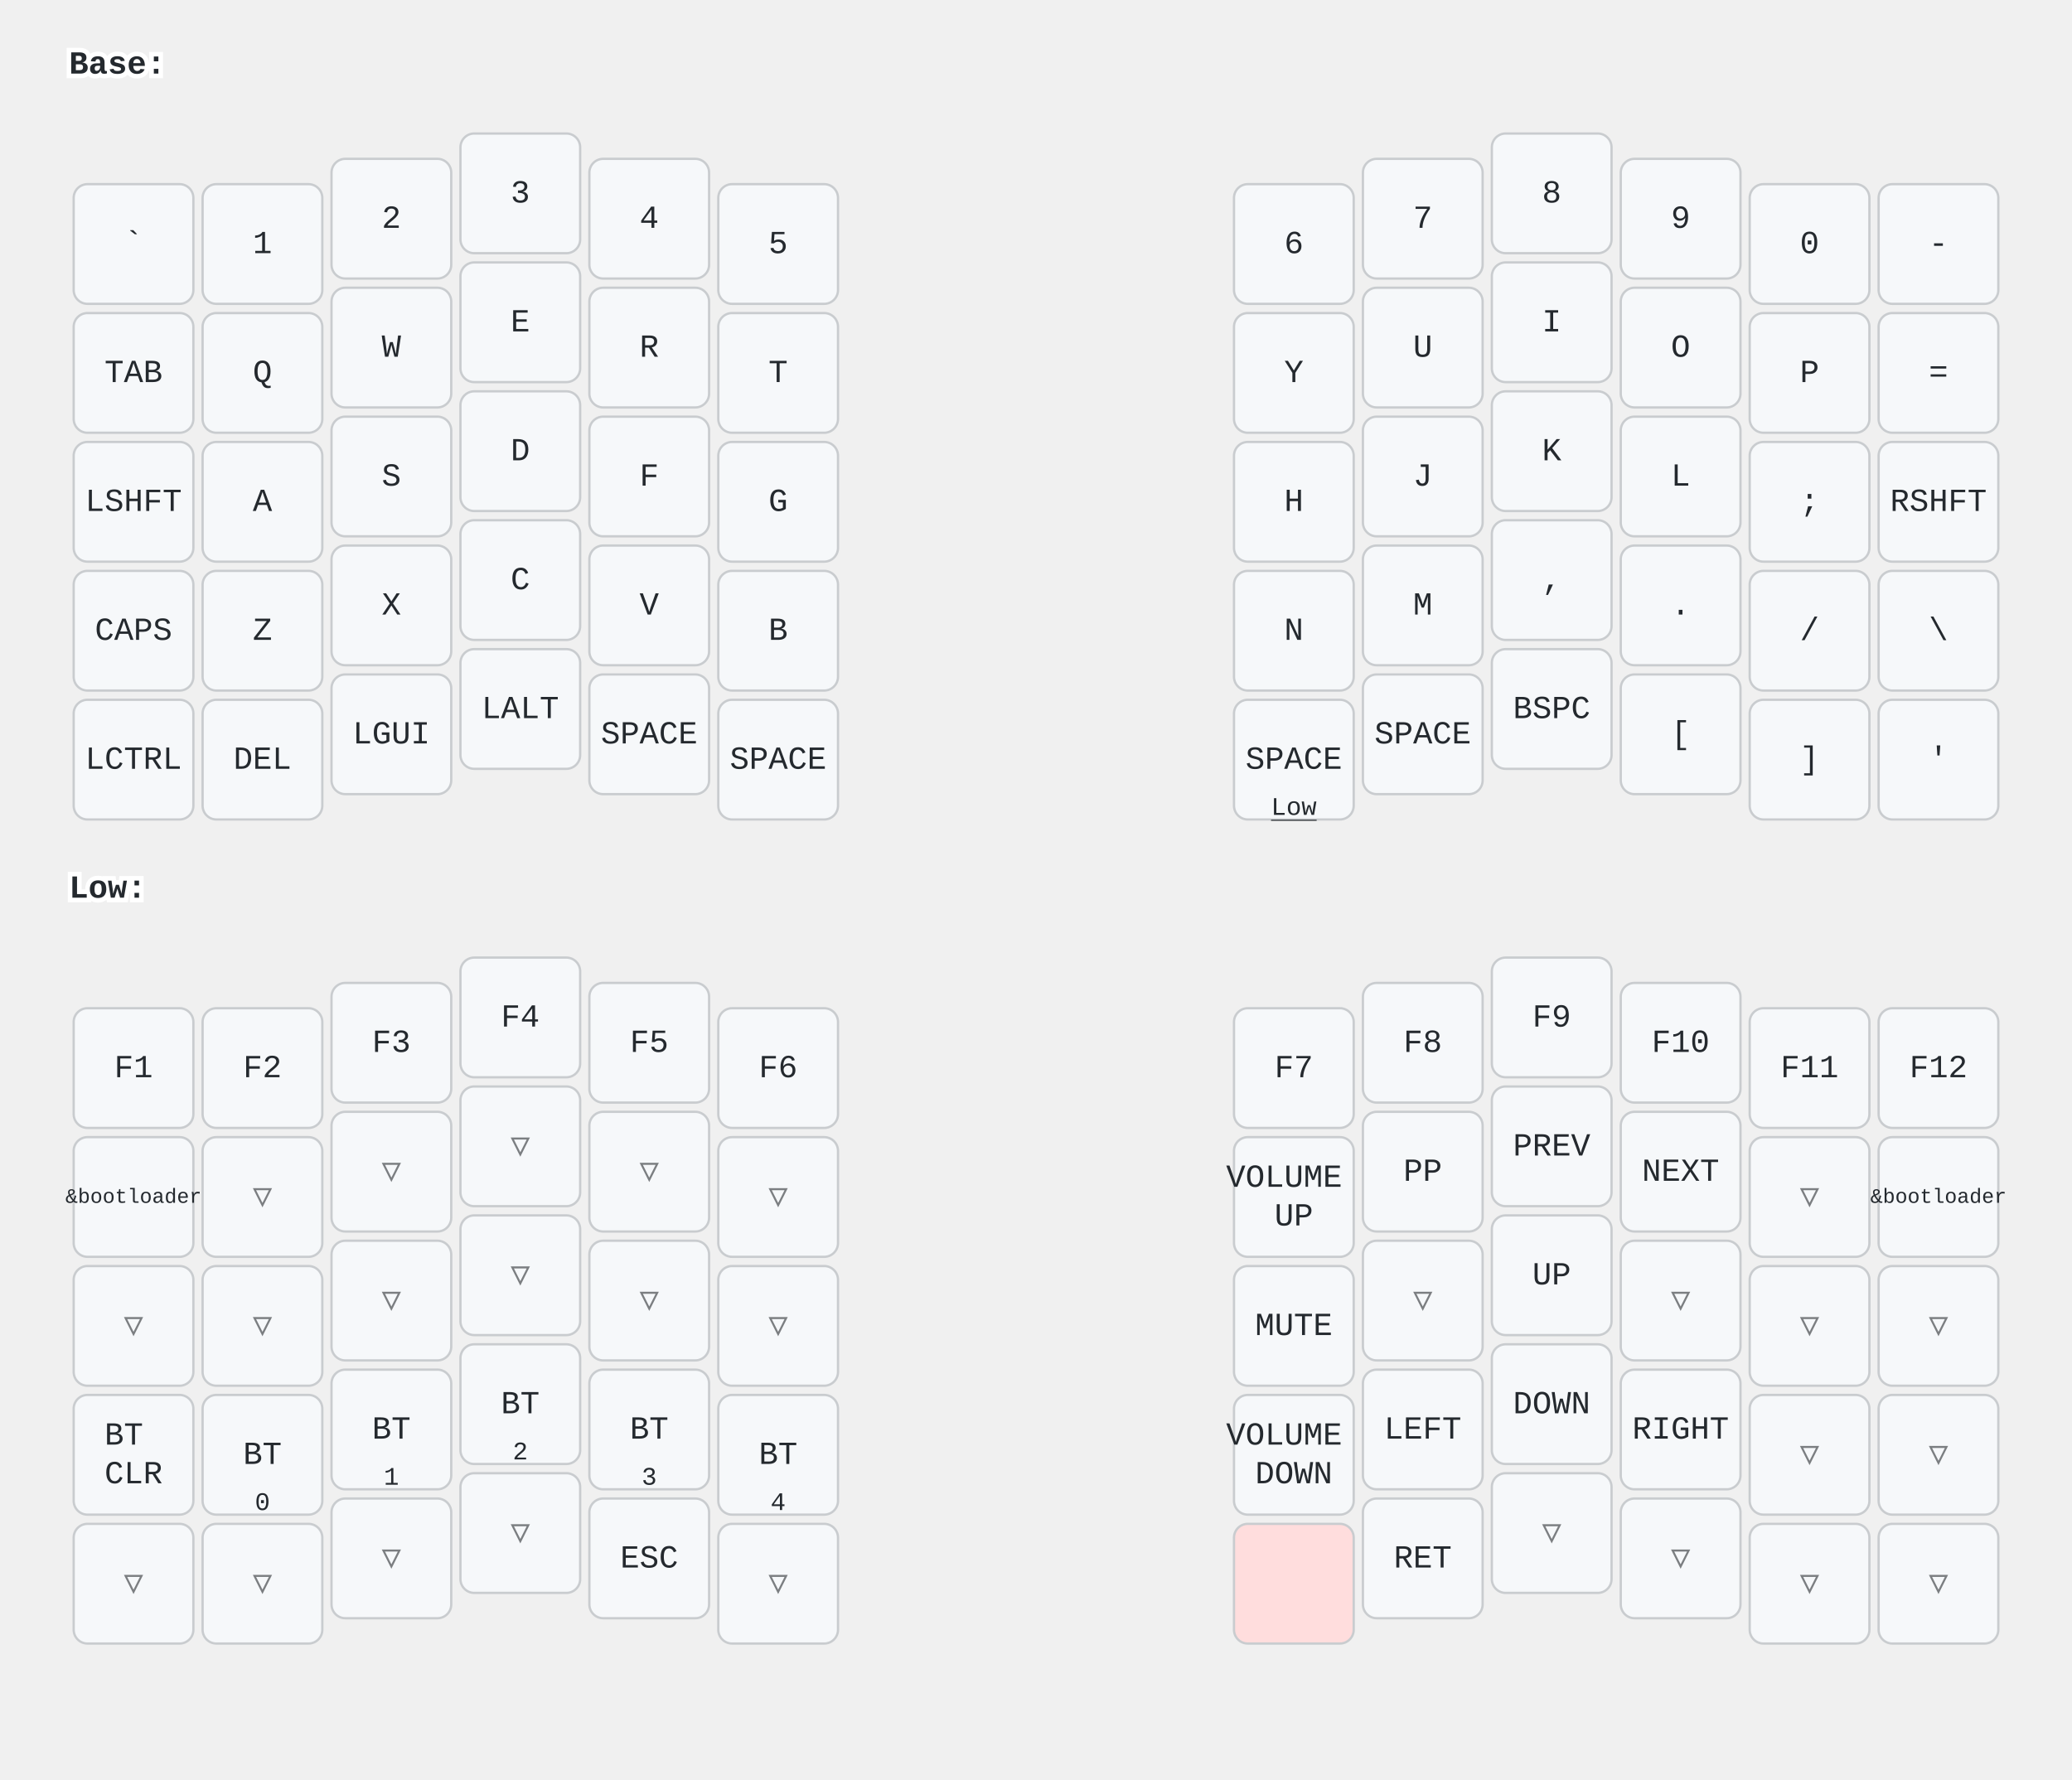
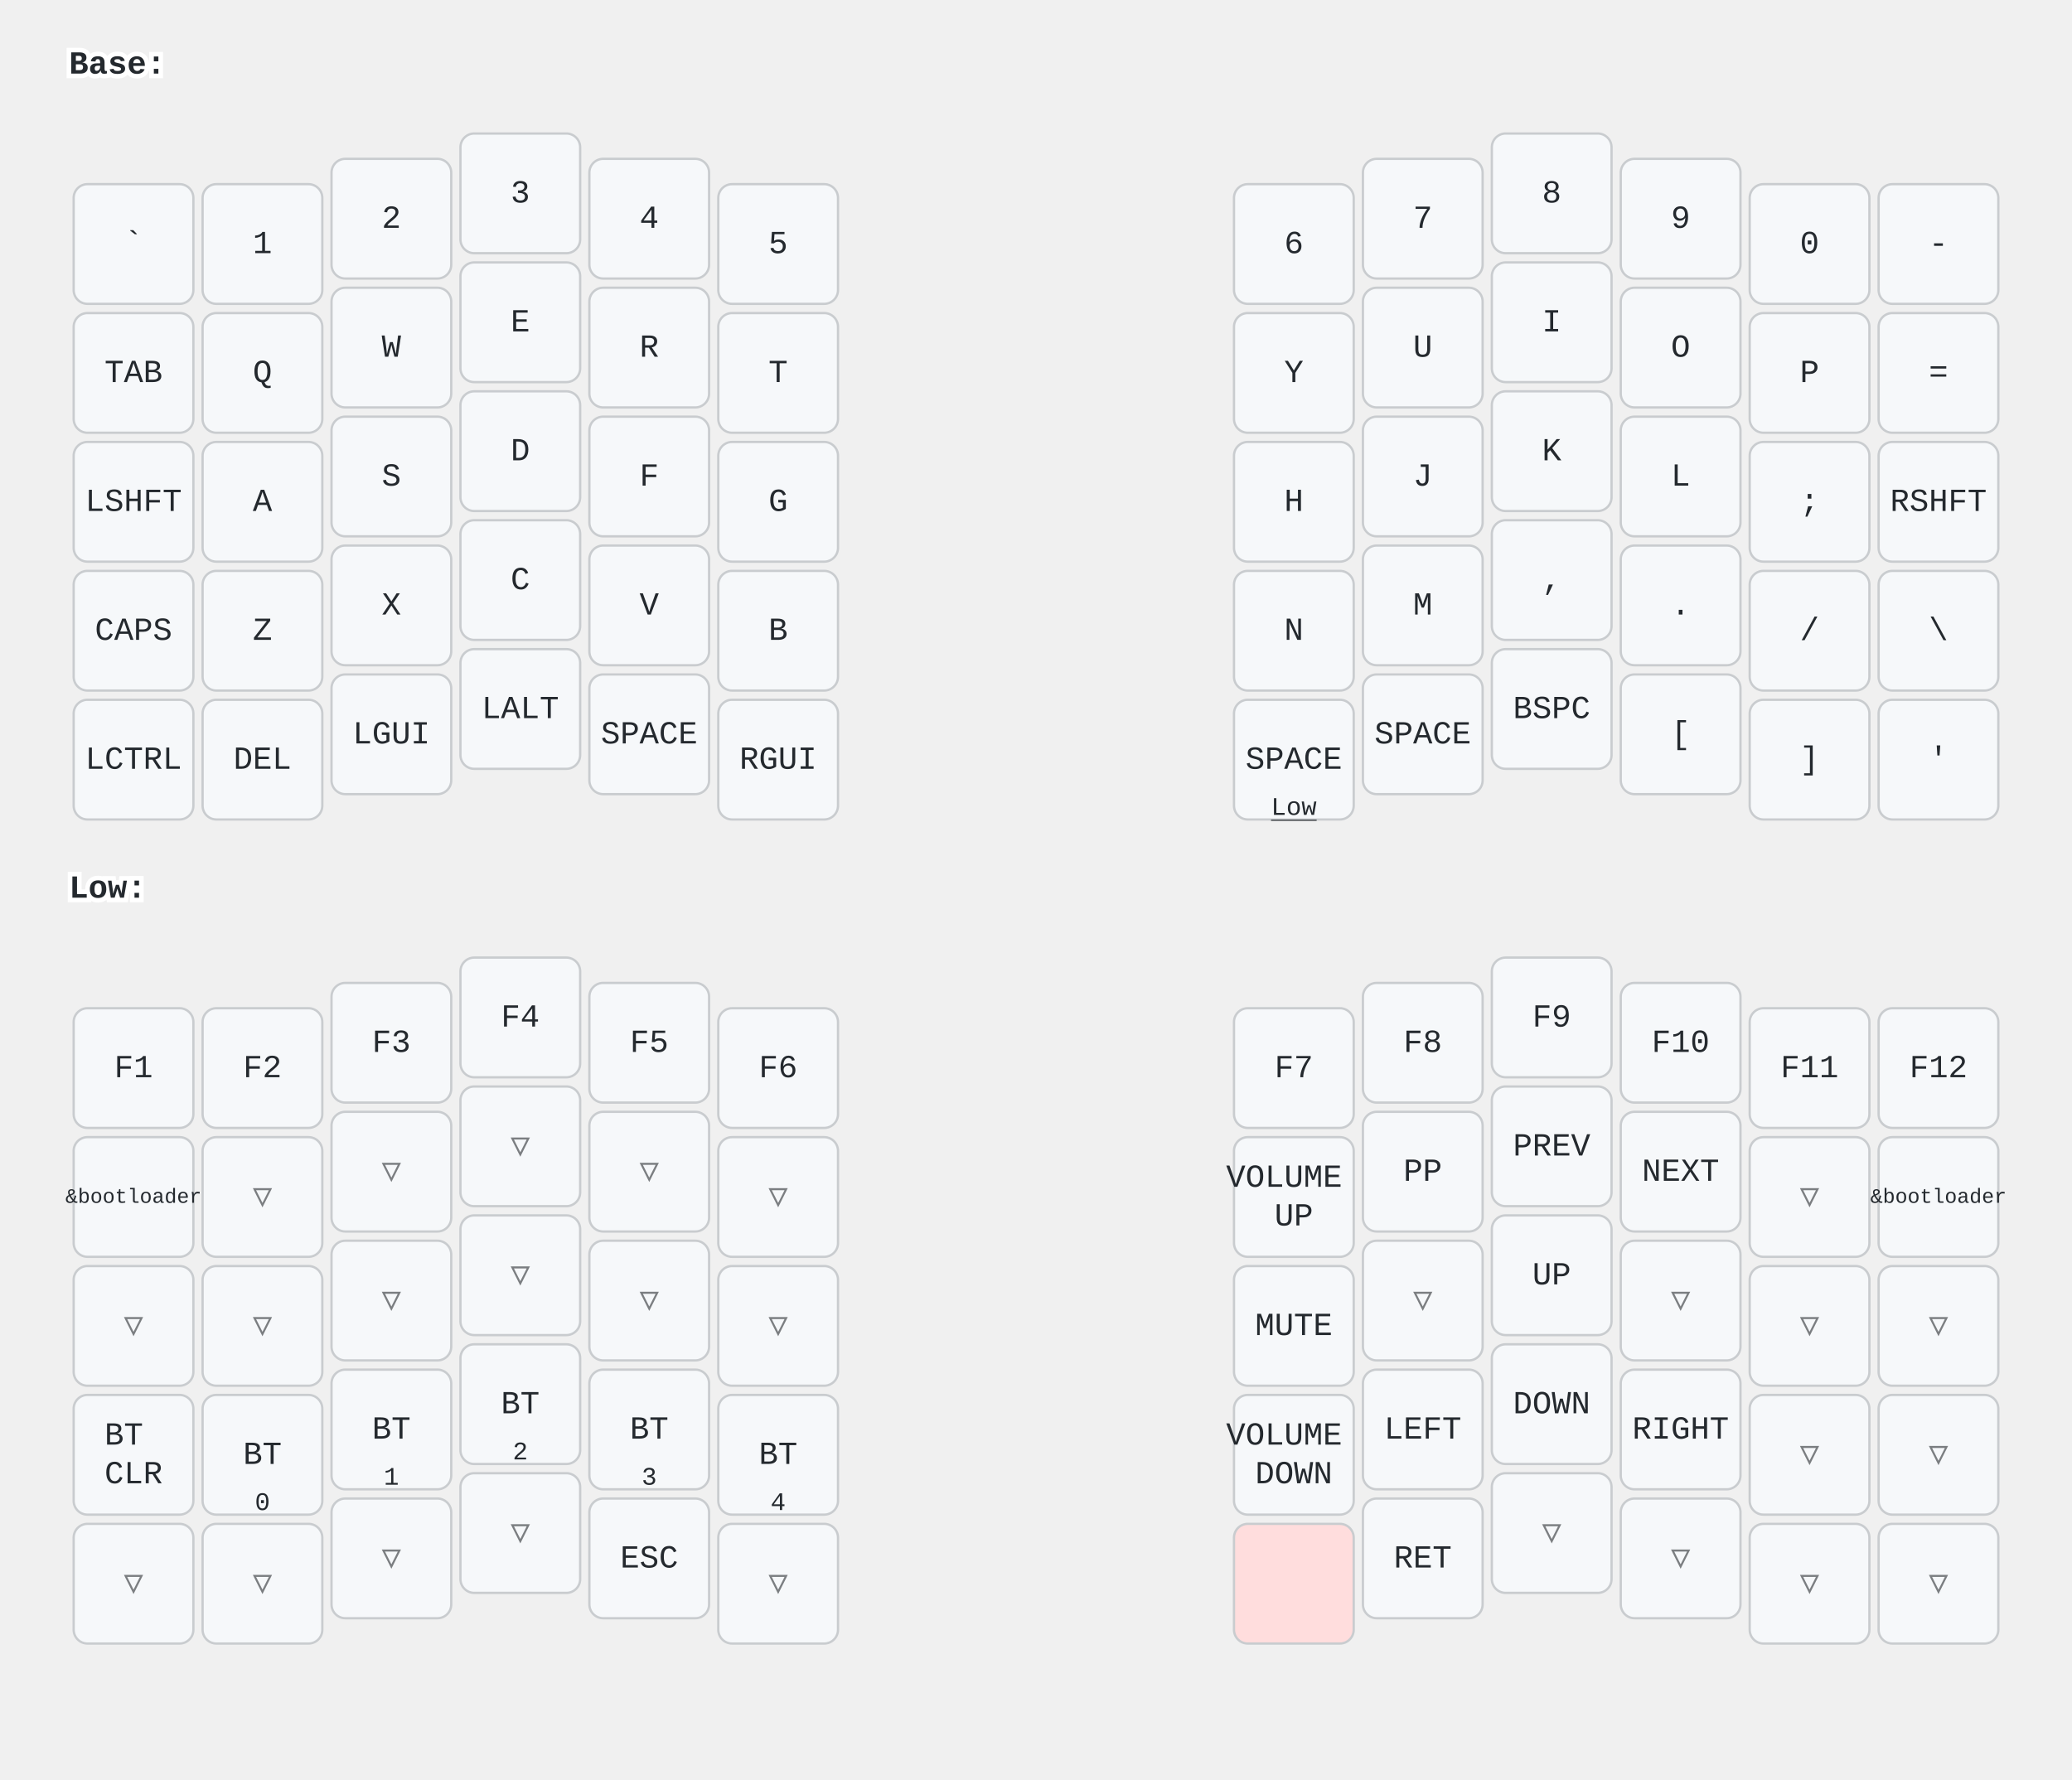
<svg xmlns="http://www.w3.org/2000/svg" width="900" height="773" viewBox="0 0 900 773" class="keymap">
  <style>/* inherit to force styles through use tags */
svg path {
    fill: inherit;
}

/* font and background color specifications */
svg.keymap {
    font-family: SFMono-Regular,Consolas,Liberation Mono,Menlo,monospace;
    font-size: 14px;
    font-kerning: normal;
    text-rendering: optimizeLegibility;
    fill: #24292e;
}

/* default key styling */
rect.key {
    fill: #f6f8fa;
}

rect.key, rect.combo {
    stroke: #c9cccf;
    stroke-width: 1;
}

/* default key side styling, only used is draw_key_sides is set */
rect.side {
    filter: brightness(90%);
}

/* color accent for combo boxes */
rect.combo, rect.combo-separate {
    fill: #cdf;
}

/* color accent for held keys */
rect.held, rect.combo.held {
    fill: #fdd;
}

/* color accent for ghost (optional) keys */
rect.ghost, rect.combo.ghost {
    stroke-dasharray: 4, 4;
    stroke-width: 2;
}

text {
    text-anchor: middle;
    dominant-baseline: middle;
}

/* styling for layer labels */
text.label {
    font-weight: bold;
    text-anchor: start;
    stroke: white;
    stroke-width: 4;
    paint-order: stroke;
}

/* styling for optional footer */
text.footer {
    text-anchor: end;
    dominant-baseline: auto;
    stroke: white;
    stroke-width: 4;
    paint-order: stroke;
}

/* styling for combo tap, and key non-tap label text */
text.combo, text.hold, text.shifted, text.left, text.right {
    font-size: 11px;
}

text.hold {
    text-anchor: middle;
    dominant-baseline: auto;
}

text.shifted {
    text-anchor: middle;
    dominant-baseline: hanging;
}

text.left {
    text-anchor: start;
}

text.right {
    text-anchor: end;
}

text.layer-activator {
    text-decoration: underline;
}

/* styling for hold/shifted label text in combo box */
text.combo.hold, text.combo.shifted, text.combo.left, text.combo.right {
    font-size: 8px;
}

/* lighter symbol for transparent keys */
text.trans {
    fill: #7b7e81;
}

/* styling for combo dendrons */
path.combo {
    stroke-width: 1;
    stroke: gray;
    fill: none;
}

/* Start Tabler Icons Cleanup */
/* cannot use height/width with glyphs */
.icon-tabler &gt; path {
    fill: inherit;
    stroke: inherit;
    stroke-width: 2;
}
/* hide tabler's default box */
.icon-tabler &gt; path[stroke="none"][fill="none"] {
    visibility: hidden;
}
/* End Tabler Icons Cleanup */

@media (prefers-color-scheme: dark) {
svg.keymap { fill: #d1d6db; }
rect.key { fill: #3f4750; }
rect.key, rect.combo { stroke: #60666c; }
rect.combo, rect.combo-separate { fill: #1f3d7a; }
rect.held, rect.combo.held { fill: #854747; }
text.label, text.footer { stroke: black; }
text.trans { fill: #7e8184; }
path.combo { stroke: #7f7f7f; }

}</style>
  <g transform="translate(30, 0)" class="layer-Base">
    <text x="0" y="28" class="label" id="Base">Base:</text>
    <g transform="translate(0, 56)">
      <g transform="translate(28, 50)" class="key keypos-0">
        <rect rx="6" ry="6" x="-26" y="-26" width="52" height="52" class="key" />
        <text x="0" y="0" class="key tap">`</text>
      </g>
      <g transform="translate(84, 50)" class="key keypos-1">
        <rect rx="6" ry="6" x="-26" y="-26" width="52" height="52" class="key" />
        <text x="0" y="0" class="key tap">1</text>
      </g>
      <g transform="translate(140, 39)" class="key keypos-2">
        <rect rx="6" ry="6" x="-26" y="-26" width="52" height="52" class="key" />
        <text x="0" y="0" class="key tap">2</text>
      </g>
      <g transform="translate(196, 28)" class="key keypos-3">
        <rect rx="6" ry="6" x="-26" y="-26" width="52" height="52" class="key" />
        <text x="0" y="0" class="key tap">3</text>
      </g>
      <g transform="translate(252, 39)" class="key keypos-4">
        <rect rx="6" ry="6" x="-26" y="-26" width="52" height="52" class="key" />
        <text x="0" y="0" class="key tap">4</text>
      </g>
      <g transform="translate(308, 50)" class="key keypos-5">
        <rect rx="6" ry="6" x="-26" y="-26" width="52" height="52" class="key" />
        <text x="0" y="0" class="key tap">5</text>
      </g>
      <g transform="translate(532, 50)" class="key keypos-6">
        <rect rx="6" ry="6" x="-26" y="-26" width="52" height="52" class="key" />
        <text x="0" y="0" class="key tap">6</text>
      </g>
      <g transform="translate(588, 39)" class="key keypos-7">
        <rect rx="6" ry="6" x="-26" y="-26" width="52" height="52" class="key" />
        <text x="0" y="0" class="key tap">7</text>
      </g>
      <g transform="translate(644, 28)" class="key keypos-8">
        <rect rx="6" ry="6" x="-26" y="-26" width="52" height="52" class="key" />
        <text x="0" y="0" class="key tap">8</text>
      </g>
      <g transform="translate(700, 39)" class="key keypos-9">
        <rect rx="6" ry="6" x="-26" y="-26" width="52" height="52" class="key" />
        <text x="0" y="0" class="key tap">9</text>
      </g>
      <g transform="translate(756, 50)" class="key keypos-10">
        <rect rx="6" ry="6" x="-26" y="-26" width="52" height="52" class="key" />
        <text x="0" y="0" class="key tap">0</text>
      </g>
      <g transform="translate(812, 50)" class="key keypos-11">
        <rect rx="6" ry="6" x="-26" y="-26" width="52" height="52" class="key" />
        <text x="0" y="0" class="key tap">-</text>
      </g>
      <g transform="translate(28, 106)" class="key keypos-12">
        <rect rx="6" ry="6" x="-26" y="-26" width="52" height="52" class="key" />
        <text x="0" y="0" class="key tap">TAB</text>
      </g>
      <g transform="translate(84, 106)" class="key keypos-13">
        <rect rx="6" ry="6" x="-26" y="-26" width="52" height="52" class="key" />
        <text x="0" y="0" class="key tap">Q</text>
      </g>
      <g transform="translate(140, 95)" class="key keypos-14">
        <rect rx="6" ry="6" x="-26" y="-26" width="52" height="52" class="key" />
        <text x="0" y="0" class="key tap">W</text>
      </g>
      <g transform="translate(196, 84)" class="key keypos-15">
        <rect rx="6" ry="6" x="-26" y="-26" width="52" height="52" class="key" />
        <text x="0" y="0" class="key tap">E</text>
      </g>
      <g transform="translate(252, 95)" class="key keypos-16">
        <rect rx="6" ry="6" x="-26" y="-26" width="52" height="52" class="key" />
        <text x="0" y="0" class="key tap">R</text>
      </g>
      <g transform="translate(308, 106)" class="key keypos-17">
        <rect rx="6" ry="6" x="-26" y="-26" width="52" height="52" class="key" />
        <text x="0" y="0" class="key tap">T</text>
      </g>
      <g transform="translate(532, 106)" class="key keypos-18">
        <rect rx="6" ry="6" x="-26" y="-26" width="52" height="52" class="key" />
        <text x="0" y="0" class="key tap">Y</text>
      </g>
      <g transform="translate(588, 95)" class="key keypos-19">
        <rect rx="6" ry="6" x="-26" y="-26" width="52" height="52" class="key" />
        <text x="0" y="0" class="key tap">U</text>
      </g>
      <g transform="translate(644, 84)" class="key keypos-20">
        <rect rx="6" ry="6" x="-26" y="-26" width="52" height="52" class="key" />
        <text x="0" y="0" class="key tap">I</text>
      </g>
      <g transform="translate(700, 95)" class="key keypos-21">
        <rect rx="6" ry="6" x="-26" y="-26" width="52" height="52" class="key" />
        <text x="0" y="0" class="key tap">O</text>
      </g>
      <g transform="translate(756, 106)" class="key keypos-22">
        <rect rx="6" ry="6" x="-26" y="-26" width="52" height="52" class="key" />
        <text x="0" y="0" class="key tap">P</text>
      </g>
      <g transform="translate(812, 106)" class="key keypos-23">
        <rect rx="6" ry="6" x="-26" y="-26" width="52" height="52" class="key" />
        <text x="0" y="0" class="key tap">=</text>
      </g>
      <g transform="translate(28, 162)" class="key keypos-24">
        <rect rx="6" ry="6" x="-26" y="-26" width="52" height="52" class="key" />
        <text x="0" y="0" class="key tap">LSHFT</text>
      </g>
      <g transform="translate(84, 162)" class="key keypos-25">
        <rect rx="6" ry="6" x="-26" y="-26" width="52" height="52" class="key" />
        <text x="0" y="0" class="key tap">A</text>
      </g>
      <g transform="translate(140, 151)" class="key keypos-26">
        <rect rx="6" ry="6" x="-26" y="-26" width="52" height="52" class="key" />
        <text x="0" y="0" class="key tap">S</text>
      </g>
      <g transform="translate(196, 140)" class="key keypos-27">
        <rect rx="6" ry="6" x="-26" y="-26" width="52" height="52" class="key" />
        <text x="0" y="0" class="key tap">D</text>
      </g>
      <g transform="translate(252, 151)" class="key keypos-28">
        <rect rx="6" ry="6" x="-26" y="-26" width="52" height="52" class="key" />
        <text x="0" y="0" class="key tap">F</text>
      </g>
      <g transform="translate(308, 162)" class="key keypos-29">
        <rect rx="6" ry="6" x="-26" y="-26" width="52" height="52" class="key" />
        <text x="0" y="0" class="key tap">G</text>
      </g>
      <g transform="translate(532, 162)" class="key keypos-30">
        <rect rx="6" ry="6" x="-26" y="-26" width="52" height="52" class="key" />
        <text x="0" y="0" class="key tap">H</text>
      </g>
      <g transform="translate(588, 151)" class="key keypos-31">
        <rect rx="6" ry="6" x="-26" y="-26" width="52" height="52" class="key" />
        <text x="0" y="0" class="key tap">J</text>
      </g>
      <g transform="translate(644, 140)" class="key keypos-32">
        <rect rx="6" ry="6" x="-26" y="-26" width="52" height="52" class="key" />
        <text x="0" y="0" class="key tap">K</text>
      </g>
      <g transform="translate(700, 151)" class="key keypos-33">
        <rect rx="6" ry="6" x="-26" y="-26" width="52" height="52" class="key" />
        <text x="0" y="0" class="key tap">L</text>
      </g>
      <g transform="translate(756, 162)" class="key keypos-34">
        <rect rx="6" ry="6" x="-26" y="-26" width="52" height="52" class="key" />
        <text x="0" y="0" class="key tap">;</text>
      </g>
      <g transform="translate(812, 162)" class="key keypos-35">
        <rect rx="6" ry="6" x="-26" y="-26" width="52" height="52" class="key" />
        <text x="0" y="0" class="key tap">RSHFT</text>
      </g>
      <g transform="translate(28, 218)" class="key keypos-36">
        <rect rx="6" ry="6" x="-26" y="-26" width="52" height="52" class="key" />
        <text x="0" y="0" class="key tap">CAPS</text>
      </g>
      <g transform="translate(84, 218)" class="key keypos-37">
        <rect rx="6" ry="6" x="-26" y="-26" width="52" height="52" class="key" />
        <text x="0" y="0" class="key tap">Z</text>
      </g>
      <g transform="translate(140, 207)" class="key keypos-38">
        <rect rx="6" ry="6" x="-26" y="-26" width="52" height="52" class="key" />
        <text x="0" y="0" class="key tap">X</text>
      </g>
      <g transform="translate(196, 196)" class="key keypos-39">
        <rect rx="6" ry="6" x="-26" y="-26" width="52" height="52" class="key" />
        <text x="0" y="0" class="key tap">C</text>
      </g>
      <g transform="translate(252, 207)" class="key keypos-40">
        <rect rx="6" ry="6" x="-26" y="-26" width="52" height="52" class="key" />
        <text x="0" y="0" class="key tap">V</text>
      </g>
      <g transform="translate(308, 218)" class="key keypos-41">
        <rect rx="6" ry="6" x="-26" y="-26" width="52" height="52" class="key" />
        <text x="0" y="0" class="key tap">B</text>
      </g>
      <g transform="translate(532, 218)" class="key keypos-42">
        <rect rx="6" ry="6" x="-26" y="-26" width="52" height="52" class="key" />
        <text x="0" y="0" class="key tap">N</text>
      </g>
      <g transform="translate(588, 207)" class="key keypos-43">
        <rect rx="6" ry="6" x="-26" y="-26" width="52" height="52" class="key" />
        <text x="0" y="0" class="key tap">M</text>
      </g>
      <g transform="translate(644, 196)" class="key keypos-44">
        <rect rx="6" ry="6" x="-26" y="-26" width="52" height="52" class="key" />
        <text x="0" y="0" class="key tap">,</text>
      </g>
      <g transform="translate(700, 207)" class="key keypos-45">
        <rect rx="6" ry="6" x="-26" y="-26" width="52" height="52" class="key" />
        <text x="0" y="0" class="key tap">.</text>
      </g>
      <g transform="translate(756, 218)" class="key keypos-46">
        <rect rx="6" ry="6" x="-26" y="-26" width="52" height="52" class="key" />
        <text x="0" y="0" class="key tap">/</text>
      </g>
      <g transform="translate(812, 218)" class="key keypos-47">
        <rect rx="6" ry="6" x="-26" y="-26" width="52" height="52" class="key" />
        <text x="0" y="0" class="key tap">\</text>
      </g>
      <g transform="translate(28, 274)" class="key keypos-48">
        <rect rx="6" ry="6" x="-26" y="-26" width="52" height="52" class="key" />
        <text x="0" y="0" class="key tap">LCTRL</text>
      </g>
      <g transform="translate(84, 274)" class="key keypos-49">
        <rect rx="6" ry="6" x="-26" y="-26" width="52" height="52" class="key" />
        <text x="0" y="0" class="key tap">DEL</text>
      </g>
      <g transform="translate(140, 263)" class="key keypos-50">
        <rect rx="6" ry="6" x="-26" y="-26" width="52" height="52" class="key" />
        <text x="0" y="0" class="key tap">LGUI</text>
      </g>
      <g transform="translate(196, 252)" class="key keypos-51">
        <rect rx="6" ry="6" x="-26" y="-26" width="52" height="52" class="key" />
        <text x="0" y="0" class="key tap">LALT</text>
      </g>
      <g transform="translate(252, 263)" class="key keypos-52">
        <rect rx="6" ry="6" x="-26" y="-26" width="52" height="52" class="key" />
        <text x="0" y="0" class="key tap">SPACE</text>
      </g>
      <g transform="translate(308, 274)" class="key keypos-53">
        <rect rx="6" ry="6" x="-26" y="-26" width="52" height="52" class="key" />
-         <text x="0" y="0" class="key tap">SPACE</text>
+         <text x="0" y="0" class="key tap">RGUI</text>
      </g>
      <g transform="translate(532, 274)" class="key keypos-54">
        <rect rx="6" ry="6" x="-26" y="-26" width="52" height="52" class="key" />
        <text x="0" y="0" class="key tap">SPACE</text>
        <a href="#Low">
          <text x="0" y="24" class="key hold layer-activator">Low</text>
        </a>
      </g>
      <g transform="translate(588, 263)" class="key keypos-55">
        <rect rx="6" ry="6" x="-26" y="-26" width="52" height="52" class="key" />
        <text x="0" y="0" class="key tap">SPACE</text>
      </g>
      <g transform="translate(644, 252)" class="key keypos-56">
        <rect rx="6" ry="6" x="-26" y="-26" width="52" height="52" class="key" />
        <text x="0" y="0" class="key tap">BSPC</text>
      </g>
      <g transform="translate(700, 263)" class="key keypos-57">
        <rect rx="6" ry="6" x="-26" y="-26" width="52" height="52" class="key" />
        <text x="0" y="0" class="key tap">[</text>
      </g>
      <g transform="translate(756, 274)" class="key keypos-58">
        <rect rx="6" ry="6" x="-26" y="-26" width="52" height="52" class="key" />
        <text x="0" y="0" class="key tap">]</text>
      </g>
      <g transform="translate(812, 274)" class="key keypos-59">
        <rect rx="6" ry="6" x="-26" y="-26" width="52" height="52" class="key" />
        <text x="0" y="0" class="key tap">'</text>
      </g>
    </g>
  </g>
  <g transform="translate(30, 358)" class="layer-Low">
    <text x="0" y="28" class="label" id="Low">Low:</text>
    <g transform="translate(0, 56)">
      <g transform="translate(28, 50)" class="key keypos-0">
        <rect rx="6" ry="6" x="-26" y="-26" width="52" height="52" class="key" />
        <text x="0" y="0" class="key tap">F1</text>
      </g>
      <g transform="translate(84, 50)" class="key keypos-1">
        <rect rx="6" ry="6" x="-26" y="-26" width="52" height="52" class="key" />
        <text x="0" y="0" class="key tap">F2</text>
      </g>
      <g transform="translate(140, 39)" class="key keypos-2">
        <rect rx="6" ry="6" x="-26" y="-26" width="52" height="52" class="key" />
        <text x="0" y="0" class="key tap">F3</text>
      </g>
      <g transform="translate(196, 28)" class="key keypos-3">
        <rect rx="6" ry="6" x="-26" y="-26" width="52" height="52" class="key" />
        <text x="0" y="0" class="key tap">F4</text>
      </g>
      <g transform="translate(252, 39)" class="key keypos-4">
        <rect rx="6" ry="6" x="-26" y="-26" width="52" height="52" class="key" />
        <text x="0" y="0" class="key tap">F5</text>
      </g>
      <g transform="translate(308, 50)" class="key keypos-5">
        <rect rx="6" ry="6" x="-26" y="-26" width="52" height="52" class="key" />
        <text x="0" y="0" class="key tap">F6</text>
      </g>
      <g transform="translate(532, 50)" class="key keypos-6">
        <rect rx="6" ry="6" x="-26" y="-26" width="52" height="52" class="key" />
        <text x="0" y="0" class="key tap">F7</text>
      </g>
      <g transform="translate(588, 39)" class="key keypos-7">
        <rect rx="6" ry="6" x="-26" y="-26" width="52" height="52" class="key" />
        <text x="0" y="0" class="key tap">F8</text>
      </g>
      <g transform="translate(644, 28)" class="key keypos-8">
        <rect rx="6" ry="6" x="-26" y="-26" width="52" height="52" class="key" />
        <text x="0" y="0" class="key tap">F9</text>
      </g>
      <g transform="translate(700, 39)" class="key keypos-9">
        <rect rx="6" ry="6" x="-26" y="-26" width="52" height="52" class="key" />
        <text x="0" y="0" class="key tap">F10</text>
      </g>
      <g transform="translate(756, 50)" class="key keypos-10">
        <rect rx="6" ry="6" x="-26" y="-26" width="52" height="52" class="key" />
        <text x="0" y="0" class="key tap">F11</text>
      </g>
      <g transform="translate(812, 50)" class="key keypos-11">
        <rect rx="6" ry="6" x="-26" y="-26" width="52" height="52" class="key" />
        <text x="0" y="0" class="key tap">F12</text>
      </g>
      <g transform="translate(28, 106)" class="key keypos-12">
        <rect rx="6" ry="6" x="-26" y="-26" width="52" height="52" class="key" />
        <text x="0" y="0" class="key tap">
          <tspan style="font-size: 64%">&amp;bootloader</tspan>
        </text>
      </g>
      <g transform="translate(84, 106)" class="key trans keypos-13">
        <rect rx="6" ry="6" x="-26" y="-26" width="52" height="52" class="key trans" />
        <text x="0" y="0" class="key trans tap">▽</text>
      </g>
      <g transform="translate(140, 95)" class="key trans keypos-14">
        <rect rx="6" ry="6" x="-26" y="-26" width="52" height="52" class="key trans" />
        <text x="0" y="0" class="key trans tap">▽</text>
      </g>
      <g transform="translate(196, 84)" class="key trans keypos-15">
        <rect rx="6" ry="6" x="-26" y="-26" width="52" height="52" class="key trans" />
        <text x="0" y="0" class="key trans tap">▽</text>
      </g>
      <g transform="translate(252, 95)" class="key trans keypos-16">
        <rect rx="6" ry="6" x="-26" y="-26" width="52" height="52" class="key trans" />
        <text x="0" y="0" class="key trans tap">▽</text>
      </g>
      <g transform="translate(308, 106)" class="key trans keypos-17">
        <rect rx="6" ry="6" x="-26" y="-26" width="52" height="52" class="key trans" />
        <text x="0" y="0" class="key trans tap">▽</text>
      </g>
      <g transform="translate(532, 106)" class="key keypos-18">
        <rect rx="6" ry="6" x="-26" y="-26" width="52" height="52" class="key" />
        <text x="0" y="0" class="key tap">
          <tspan x="0" dy="-0.6em">VOLUME</tspan>
          <tspan x="0" dy="1.2em">UP</tspan>
        </text>
      </g>
      <g transform="translate(588, 95)" class="key keypos-19">
        <rect rx="6" ry="6" x="-26" y="-26" width="52" height="52" class="key" />
        <text x="0" y="0" class="key tap">PP</text>
      </g>
      <g transform="translate(644, 84)" class="key keypos-20">
        <rect rx="6" ry="6" x="-26" y="-26" width="52" height="52" class="key" />
        <text x="0" y="0" class="key tap">PREV</text>
      </g>
      <g transform="translate(700, 95)" class="key keypos-21">
        <rect rx="6" ry="6" x="-26" y="-26" width="52" height="52" class="key" />
        <text x="0" y="0" class="key tap">NEXT</text>
      </g>
      <g transform="translate(756, 106)" class="key trans keypos-22">
        <rect rx="6" ry="6" x="-26" y="-26" width="52" height="52" class="key trans" />
        <text x="0" y="0" class="key trans tap">▽</text>
      </g>
      <g transform="translate(812, 106)" class="key keypos-23">
        <rect rx="6" ry="6" x="-26" y="-26" width="52" height="52" class="key" />
        <text x="0" y="0" class="key tap">
          <tspan style="font-size: 64%">&amp;bootloader</tspan>
        </text>
      </g>
      <g transform="translate(28, 162)" class="key trans keypos-24">
        <rect rx="6" ry="6" x="-26" y="-26" width="52" height="52" class="key trans" />
        <text x="0" y="0" class="key trans tap">▽</text>
      </g>
      <g transform="translate(84, 162)" class="key trans keypos-25">
        <rect rx="6" ry="6" x="-26" y="-26" width="52" height="52" class="key trans" />
        <text x="0" y="0" class="key trans tap">▽</text>
      </g>
      <g transform="translate(140, 151)" class="key trans keypos-26">
        <rect rx="6" ry="6" x="-26" y="-26" width="52" height="52" class="key trans" />
        <text x="0" y="0" class="key trans tap">▽</text>
      </g>
      <g transform="translate(196, 140)" class="key trans keypos-27">
        <rect rx="6" ry="6" x="-26" y="-26" width="52" height="52" class="key trans" />
        <text x="0" y="0" class="key trans tap">▽</text>
      </g>
      <g transform="translate(252, 151)" class="key trans keypos-28">
        <rect rx="6" ry="6" x="-26" y="-26" width="52" height="52" class="key trans" />
        <text x="0" y="0" class="key trans tap">▽</text>
      </g>
      <g transform="translate(308, 162)" class="key trans keypos-29">
        <rect rx="6" ry="6" x="-26" y="-26" width="52" height="52" class="key trans" />
        <text x="0" y="0" class="key trans tap">▽</text>
      </g>
      <g transform="translate(532, 162)" class="key keypos-30">
        <rect rx="6" ry="6" x="-26" y="-26" width="52" height="52" class="key" />
        <text x="0" y="0" class="key tap">MUTE</text>
      </g>
      <g transform="translate(588, 151)" class="key trans keypos-31">
        <rect rx="6" ry="6" x="-26" y="-26" width="52" height="52" class="key trans" />
        <text x="0" y="0" class="key trans tap">▽</text>
      </g>
      <g transform="translate(644, 140)" class="key keypos-32">
        <rect rx="6" ry="6" x="-26" y="-26" width="52" height="52" class="key" />
        <text x="0" y="0" class="key tap">UP</text>
      </g>
      <g transform="translate(700, 151)" class="key trans keypos-33">
        <rect rx="6" ry="6" x="-26" y="-26" width="52" height="52" class="key trans" />
        <text x="0" y="0" class="key trans tap">▽</text>
      </g>
      <g transform="translate(756, 162)" class="key trans keypos-34">
        <rect rx="6" ry="6" x="-26" y="-26" width="52" height="52" class="key trans" />
        <text x="0" y="0" class="key trans tap">▽</text>
      </g>
      <g transform="translate(812, 162)" class="key trans keypos-35">
        <rect rx="6" ry="6" x="-26" y="-26" width="52" height="52" class="key trans" />
        <text x="0" y="0" class="key trans tap">▽</text>
      </g>
      <g transform="translate(28, 218)" class="key keypos-36">
        <rect rx="6" ry="6" x="-26" y="-26" width="52" height="52" class="key" />
        <text x="0" y="0" class="key tap">
          <tspan x="0" dy="-0.6em">BT</tspan>
          <tspan x="0" dy="1.2em">CLR</tspan>
        </text>
      </g>
      <g transform="translate(84, 218)" class="key keypos-37">
        <rect rx="6" ry="6" x="-26" y="-26" width="52" height="52" class="key" />
        <text x="0" y="0" class="key tap">BT</text>
        <text x="0" y="24" class="key hold">0</text>
      </g>
      <g transform="translate(140, 207)" class="key keypos-38">
        <rect rx="6" ry="6" x="-26" y="-26" width="52" height="52" class="key" />
        <text x="0" y="0" class="key tap">BT</text>
        <text x="0" y="24" class="key hold">1</text>
      </g>
      <g transform="translate(196, 196)" class="key keypos-39">
        <rect rx="6" ry="6" x="-26" y="-26" width="52" height="52" class="key" />
        <text x="0" y="0" class="key tap">BT</text>
        <text x="0" y="24" class="key hold">2</text>
      </g>
      <g transform="translate(252, 207)" class="key keypos-40">
        <rect rx="6" ry="6" x="-26" y="-26" width="52" height="52" class="key" />
        <text x="0" y="0" class="key tap">BT</text>
        <text x="0" y="24" class="key hold">3</text>
      </g>
      <g transform="translate(308, 218)" class="key keypos-41">
        <rect rx="6" ry="6" x="-26" y="-26" width="52" height="52" class="key" />
        <text x="0" y="0" class="key tap">BT</text>
        <text x="0" y="24" class="key hold">4</text>
      </g>
      <g transform="translate(532, 218)" class="key keypos-42">
        <rect rx="6" ry="6" x="-26" y="-26" width="52" height="52" class="key" />
        <text x="0" y="0" class="key tap">
          <tspan x="0" dy="-0.6em">VOLUME</tspan>
          <tspan x="0" dy="1.2em">DOWN</tspan>
        </text>
      </g>
      <g transform="translate(588, 207)" class="key keypos-43">
        <rect rx="6" ry="6" x="-26" y="-26" width="52" height="52" class="key" />
        <text x="0" y="0" class="key tap">LEFT</text>
      </g>
      <g transform="translate(644, 196)" class="key keypos-44">
        <rect rx="6" ry="6" x="-26" y="-26" width="52" height="52" class="key" />
        <text x="0" y="0" class="key tap">DOWN</text>
      </g>
      <g transform="translate(700, 207)" class="key keypos-45">
        <rect rx="6" ry="6" x="-26" y="-26" width="52" height="52" class="key" />
        <text x="0" y="0" class="key tap">RIGHT</text>
      </g>
      <g transform="translate(756, 218)" class="key trans keypos-46">
        <rect rx="6" ry="6" x="-26" y="-26" width="52" height="52" class="key trans" />
        <text x="0" y="0" class="key trans tap">▽</text>
      </g>
      <g transform="translate(812, 218)" class="key trans keypos-47">
        <rect rx="6" ry="6" x="-26" y="-26" width="52" height="52" class="key trans" />
        <text x="0" y="0" class="key trans tap">▽</text>
      </g>
      <g transform="translate(28, 274)" class="key trans keypos-48">
        <rect rx="6" ry="6" x="-26" y="-26" width="52" height="52" class="key trans" />
        <text x="0" y="0" class="key trans tap">▽</text>
      </g>
      <g transform="translate(84, 274)" class="key trans keypos-49">
        <rect rx="6" ry="6" x="-26" y="-26" width="52" height="52" class="key trans" />
        <text x="0" y="0" class="key trans tap">▽</text>
      </g>
      <g transform="translate(140, 263)" class="key trans keypos-50">
        <rect rx="6" ry="6" x="-26" y="-26" width="52" height="52" class="key trans" />
        <text x="0" y="0" class="key trans tap">▽</text>
      </g>
      <g transform="translate(196, 252)" class="key trans keypos-51">
        <rect rx="6" ry="6" x="-26" y="-26" width="52" height="52" class="key trans" />
        <text x="0" y="0" class="key trans tap">▽</text>
      </g>
      <g transform="translate(252, 263)" class="key keypos-52">
        <rect rx="6" ry="6" x="-26" y="-26" width="52" height="52" class="key" />
        <text x="0" y="0" class="key tap">ESC</text>
      </g>
      <g transform="translate(308, 274)" class="key trans keypos-53">
        <rect rx="6" ry="6" x="-26" y="-26" width="52" height="52" class="key trans" />
        <text x="0" y="0" class="key trans tap">▽</text>
      </g>
      <g transform="translate(532, 274)" class="key held keypos-54">
        <rect rx="6" ry="6" x="-26" y="-26" width="52" height="52" class="key held" />
      </g>
      <g transform="translate(588, 263)" class="key keypos-55">
        <rect rx="6" ry="6" x="-26" y="-26" width="52" height="52" class="key" />
        <text x="0" y="0" class="key tap">RET</text>
      </g>
      <g transform="translate(644, 252)" class="key trans keypos-56">
        <rect rx="6" ry="6" x="-26" y="-26" width="52" height="52" class="key trans" />
        <text x="0" y="0" class="key trans tap">▽</text>
      </g>
      <g transform="translate(700, 263)" class="key trans keypos-57">
        <rect rx="6" ry="6" x="-26" y="-26" width="52" height="52" class="key trans" />
        <text x="0" y="0" class="key trans tap">▽</text>
      </g>
      <g transform="translate(756, 274)" class="key trans keypos-58">
        <rect rx="6" ry="6" x="-26" y="-26" width="52" height="52" class="key trans" />
        <text x="0" y="0" class="key trans tap">▽</text>
      </g>
      <g transform="translate(812, 274)" class="key trans keypos-59">
        <rect rx="6" ry="6" x="-26" y="-26" width="52" height="52" class="key trans" />
        <text x="0" y="0" class="key trans tap">▽</text>
      </g>
    </g>
  </g>
</svg>
